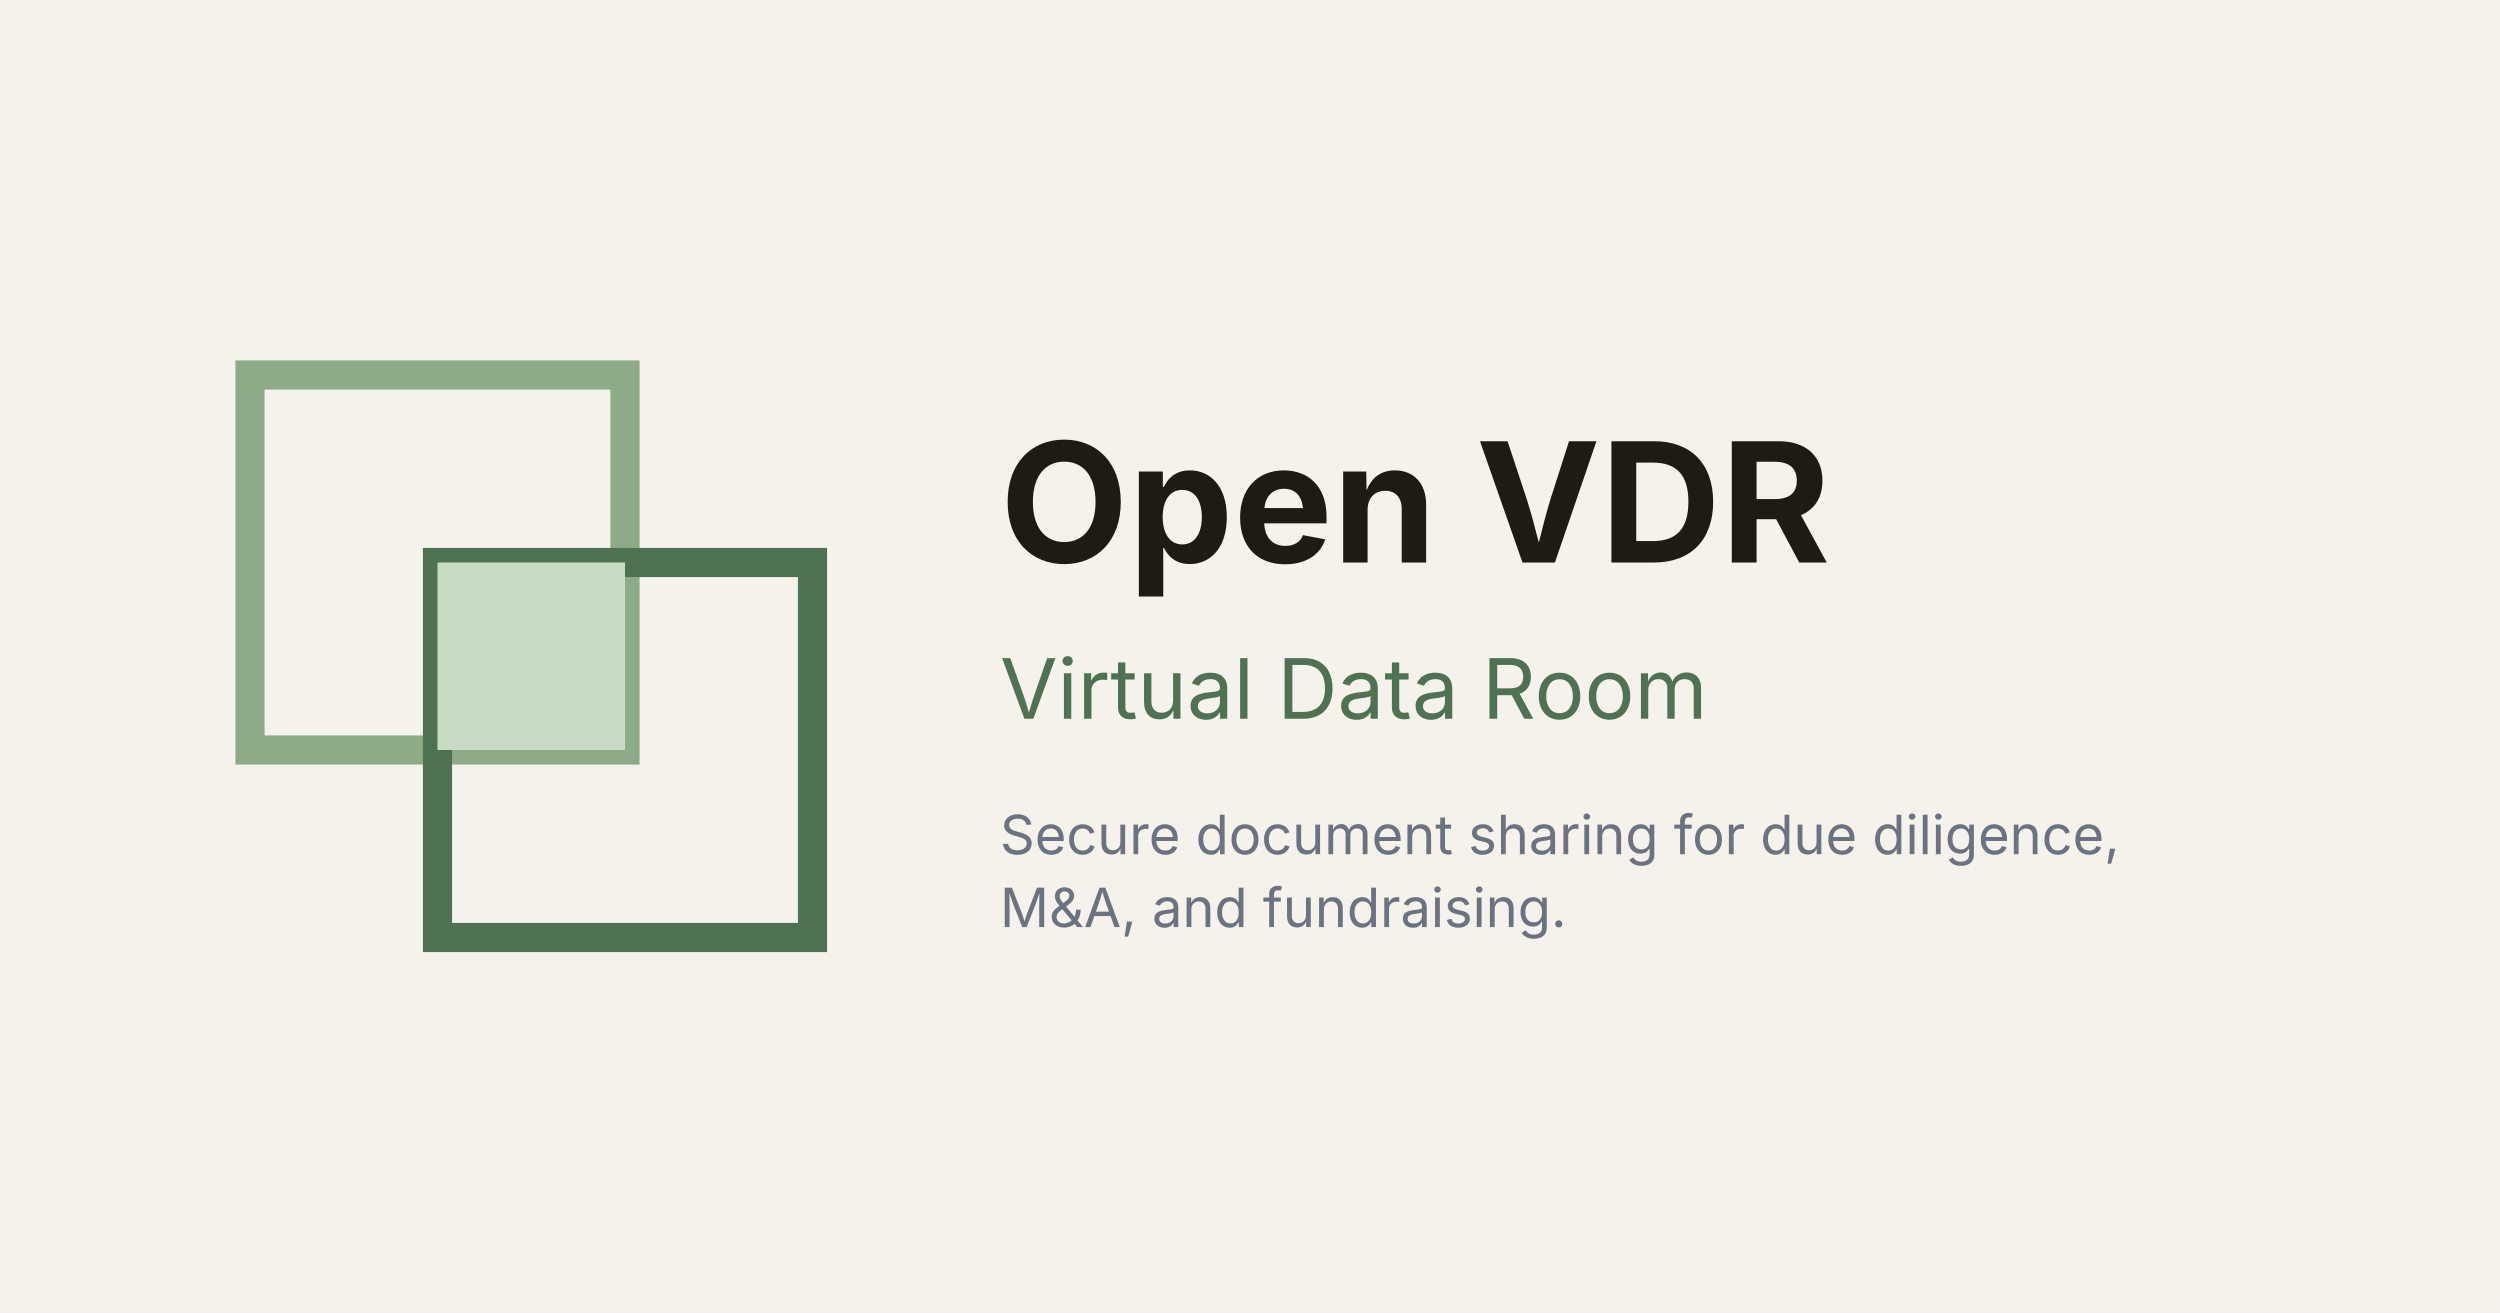
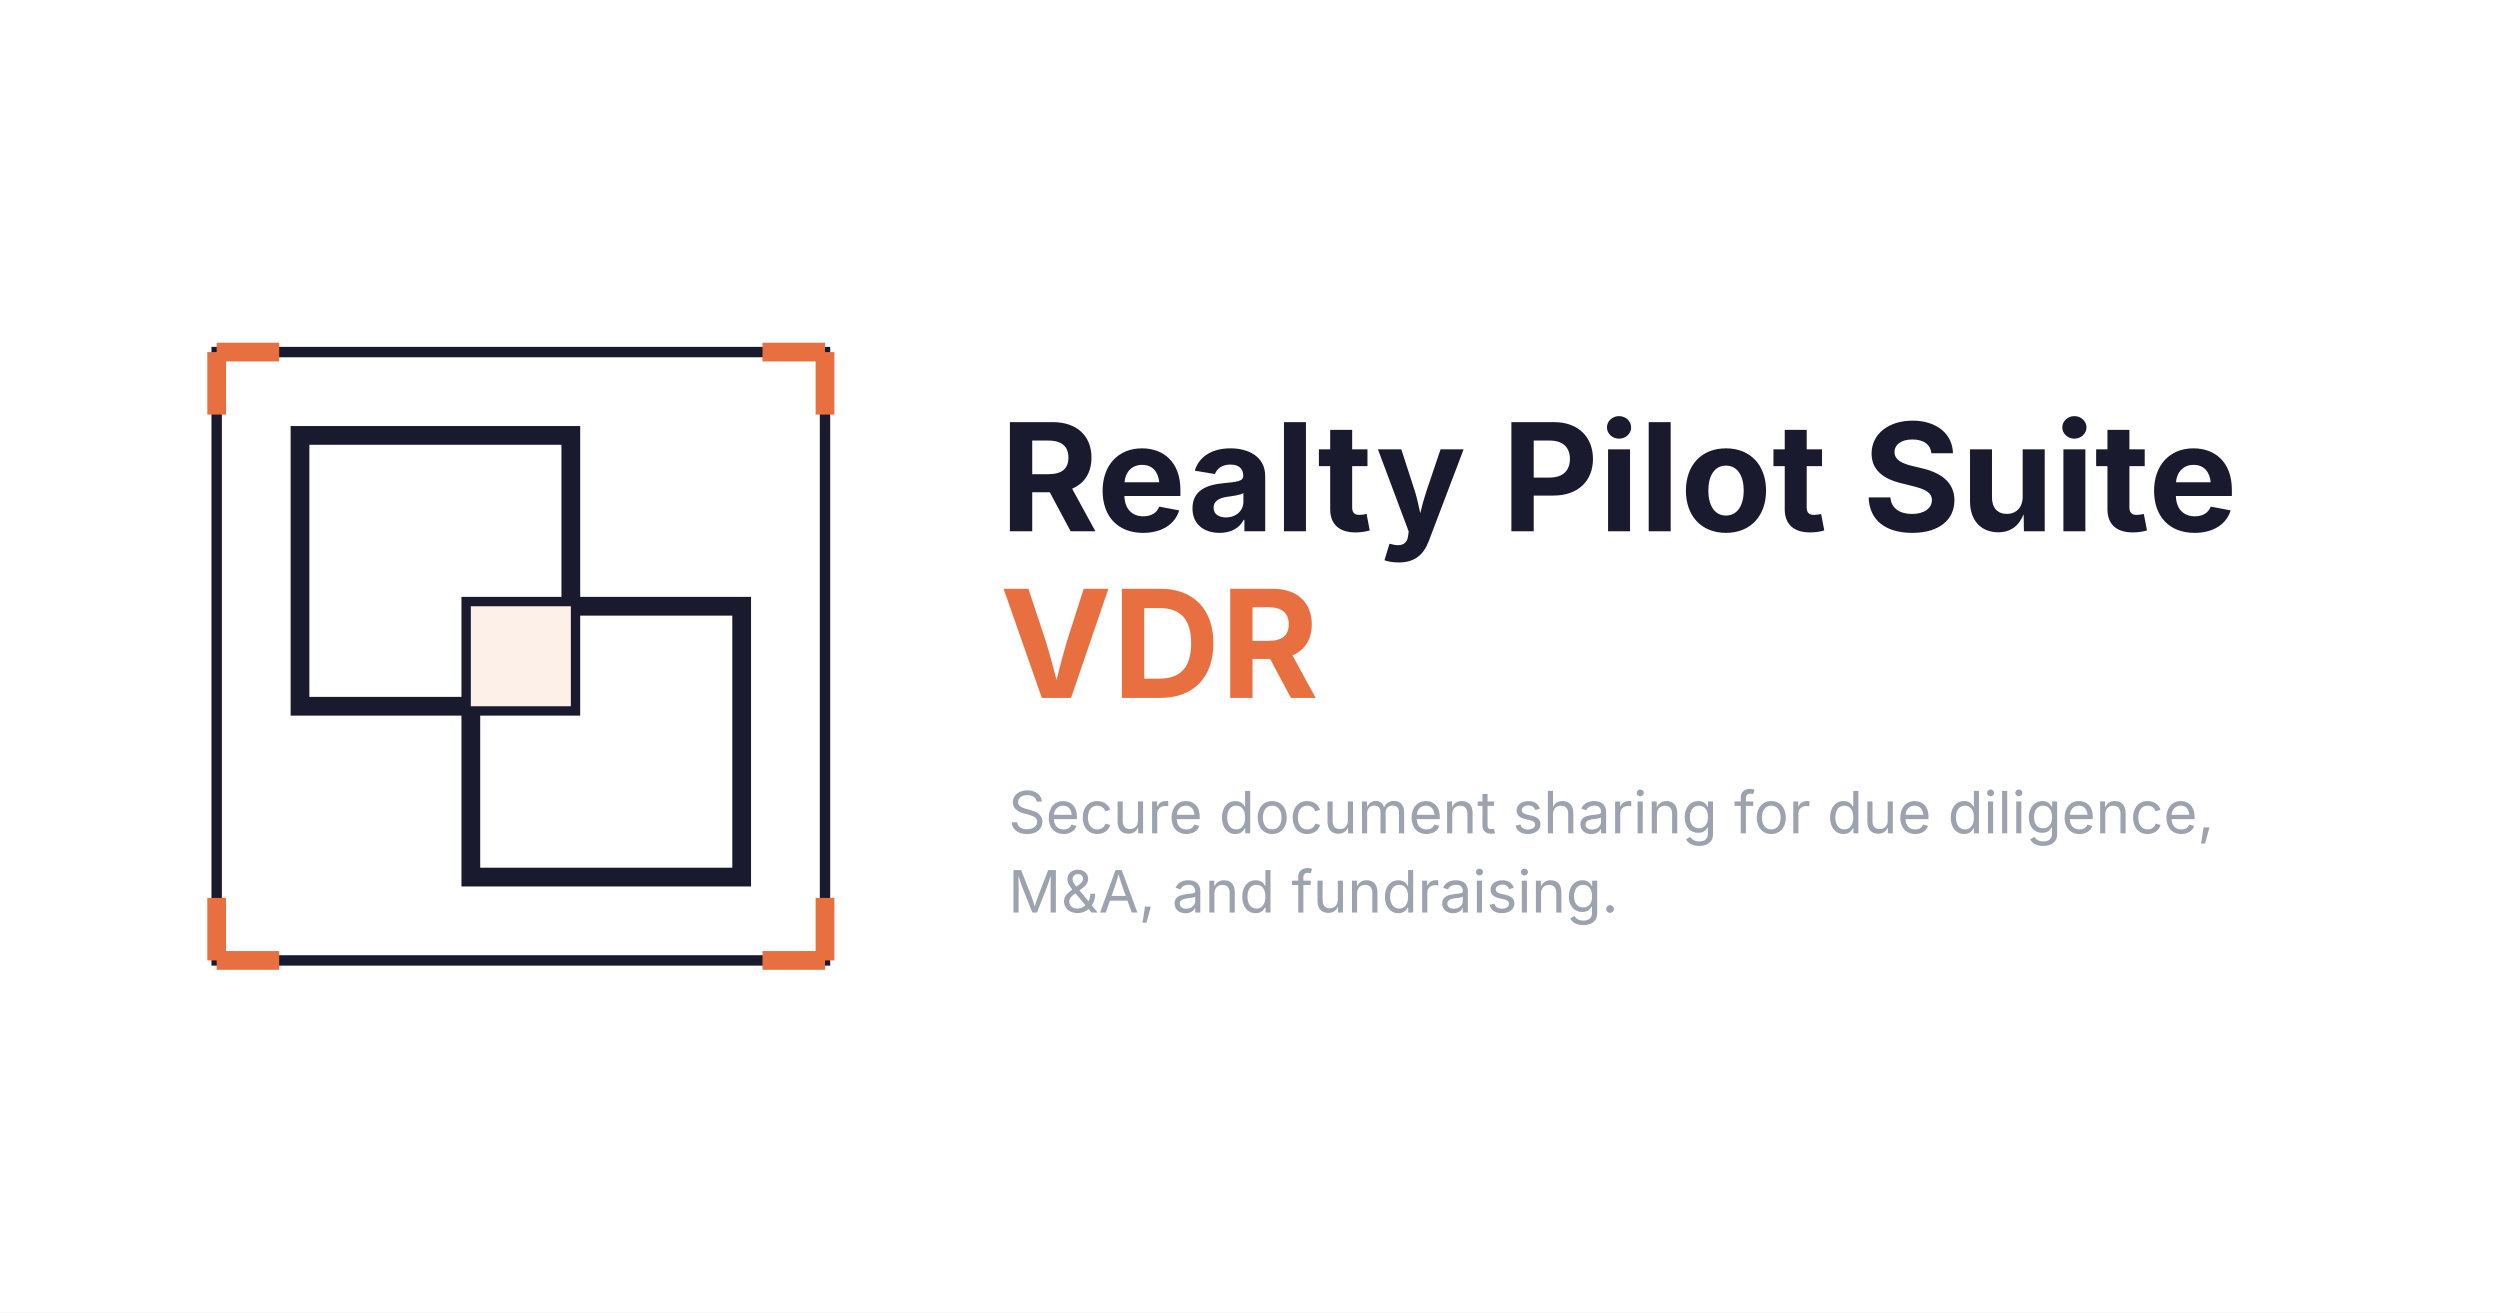
<svg xmlns="http://www.w3.org/2000/svg" viewBox="0 0 1200 630">
-   <rect width="1200" height="630" fill="#F5F1EB" />
-   <g transform="translate(120, 180)">
-     <rect x="0" y="0" width="180" height="180" fill="none" stroke="#8EAB87" stroke-width="14" />
-     <rect x="90" y="90" width="180" height="180" fill="none" stroke="#4E7252" stroke-width="14" />
-     <rect x="90" y="90" width="90" height="90" fill="#C8DBC5" />
+   <rect width="1200" height="630" fill="#FFFFFF" />
+   <g transform="translate(100, 165)">
+     <rect x="4" y="4" width="292" height="292" fill="none" stroke="#1A1A2E" stroke-width="5" />
+     <line x1="4" y1="34" x2="4" y2="4" stroke="#E87040" stroke-width="9" />
+     <line x1="4" y1="4" x2="34" y2="4" stroke="#E87040" stroke-width="9" />
+     <line x1="296" y1="34" x2="296" y2="4" stroke="#E87040" stroke-width="9" />
+     <line x1="296" y1="4" x2="266" y2="4" stroke="#E87040" stroke-width="9" />
+     <line x1="4" y1="266" x2="4" y2="296" stroke="#E87040" stroke-width="9" />
+     <line x1="4" y1="296" x2="34" y2="296" stroke="#E87040" stroke-width="9" />
+     <line x1="296" y1="266" x2="296" y2="296" stroke="#E87040" stroke-width="9" />
+     <line x1="296" y1="296" x2="266" y2="296" stroke="#E87040" stroke-width="9" />
+     <rect x="44" y="44" width="130" height="130" fill="none" stroke="#1A1A2E" stroke-width="9" />
+     <rect x="126" y="126" width="130" height="130" fill="none" stroke="#1A1A2E" stroke-width="9" />
+     <rect x="126" y="126" width="48" height="48" fill="#FDF0E8" />
  </g>
-   <text x="480" y="270" font-family="system-ui, -apple-system, sans-serif" font-size="80" font-weight="bold" fill="#1E1B14">Open VDR</text>
-   <text x="480" y="345" font-family="system-ui, -apple-system, sans-serif" font-size="40" fill="#4E7252">Virtual Data Room</text>
-   <text x="480" y="410" font-family="system-ui, -apple-system, sans-serif" font-size="26" fill="#6B7280">Secure document sharing for due diligence,</text>
-   <text x="480" y="445" font-family="system-ui, -apple-system, sans-serif" font-size="26" fill="#6B7280">M&amp;A, and fundraising.</text>
+   <text x="480" y="255" font-family="Poppins, system-ui, -apple-system, sans-serif" font-size="72" font-weight="700" fill="#1A1A2E">Realty Pilot Suite</text>
+   <text x="480" y="335" font-family="Poppins, system-ui, -apple-system, sans-serif" font-size="72" font-weight="700" fill="#E87040">VDR</text>
+   <text x="484" y="400" font-family="Poppins, system-ui, -apple-system, sans-serif" font-size="28" fill="#9CA3AF">Secure document sharing for due diligence,</text>
+   <text x="484" y="438" font-family="Poppins, system-ui, -apple-system, sans-serif" font-size="28" fill="#9CA3AF">M&amp;A, and fundraising.</text>
</svg>
